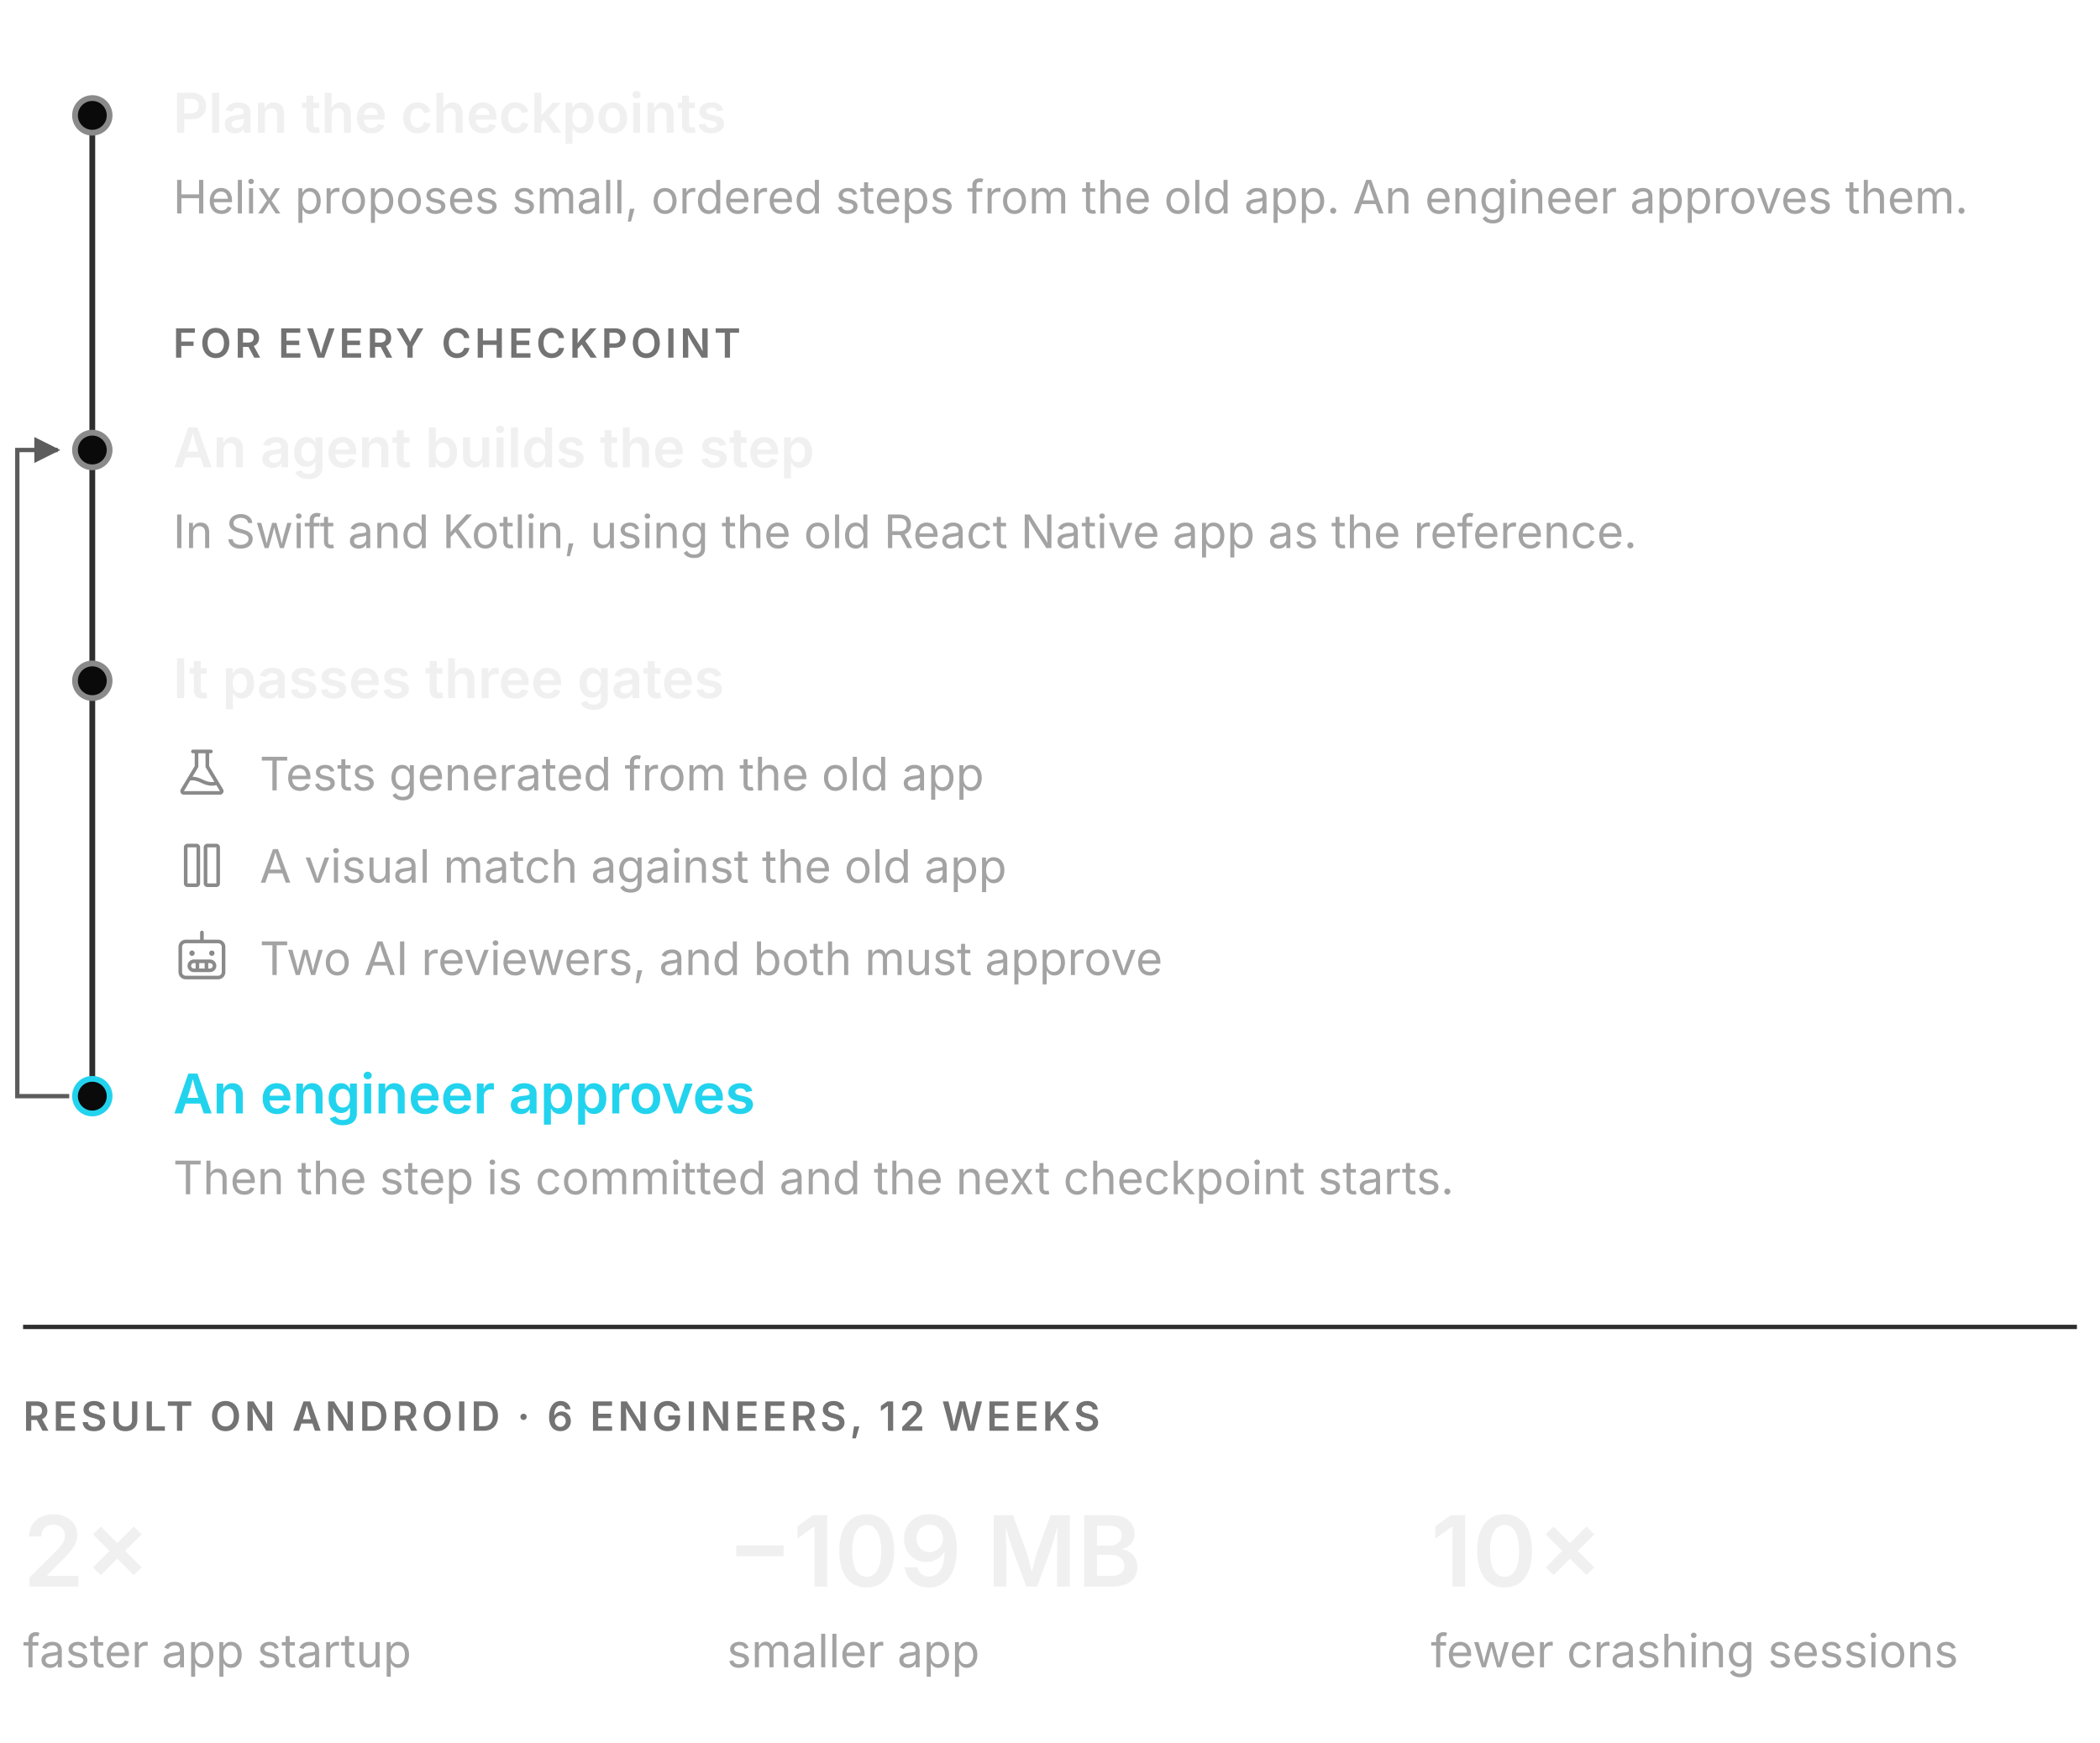
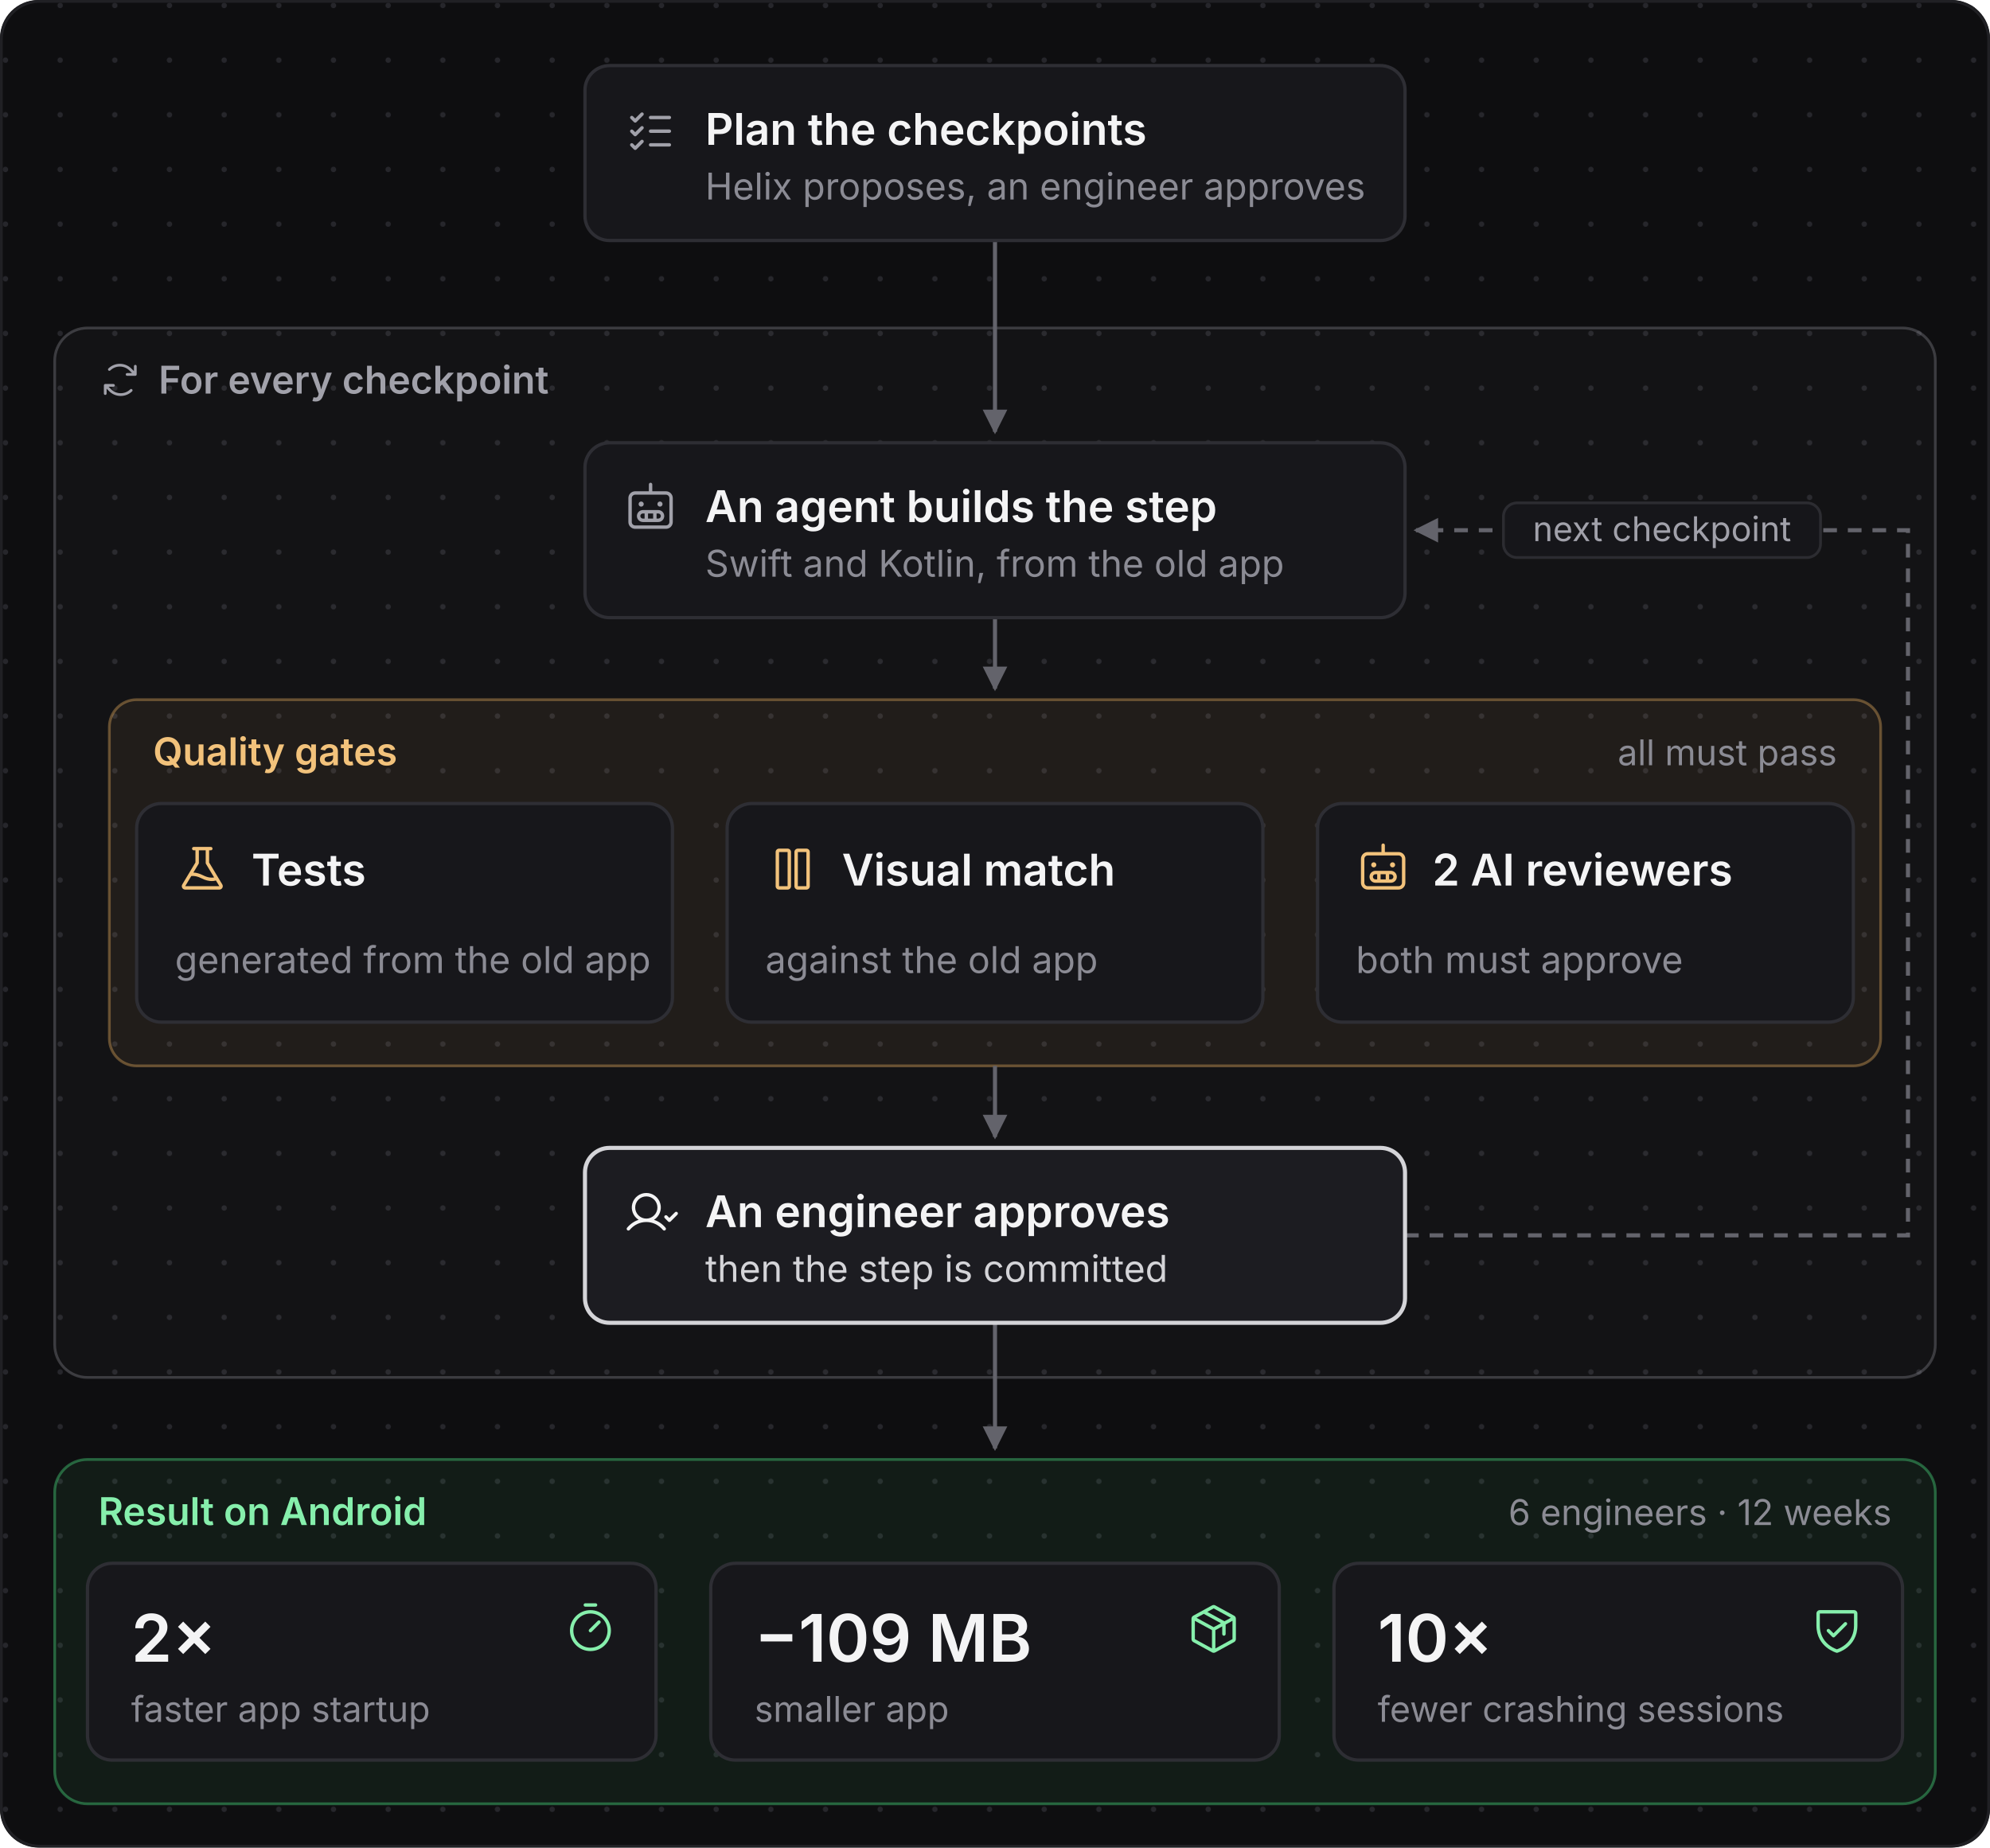
- <svg xmlns="http://www.w3.org/2000/svg" viewBox="16 0 728 604" width="728" height="604" font-family="Inter, -apple-system, 'Segoe UI', Helvetica, Arial, sans-serif">
+ <svg xmlns="http://www.w3.org/2000/svg" viewBox="0 0 728 676" width="728" height="676" font-family="Inter, -apple-system, 'Segoe UI', Helvetica, Arial, sans-serif">
  <defs>
+     <pattern id="dots" width="20" height="20" patternUnits="userSpaceOnUse">
+       <circle cx="2" cy="2" r="1" fill="#26262b" />
+     </pattern>
    <marker id="arrow" viewBox="0 0 10 10" refX="9" refY="5" markerWidth="6" markerHeight="6" orient="auto-start-reverse">
-       <path d="M0,0 L10,5 L0,10 z" fill="#5c5c5c" />
+       <path d="M0,0 L10,5 L0,10 z" fill="#63636b" />
    </marker>
+     <symbol id="i-loop" viewBox="0 0 256 256">
+       <g fill="currentColor">
+         <path d="M224,48V96a8,8,0,0,1-8,8H168a8,8,0,0,1,0-16h28.69L182.06,73.37a79.56,79.56,0,0,0-56.13-23.43h-.45A79.52,79.52,0,0,0,69.59,72.71,8,8,0,0,1,58.41,61.27a96,96,0,0,1,135,.79L208,76.69V48a8,8,0,0,1,16,0ZM186.41,183.29a80,80,0,0,1-112.47-.66L59.31,168H88a8,8,0,0,0,0-16H40a8,8,0,0,0-8,8v48a8,8,0,0,0,16,0V179.31l14.63,14.63A95.43,95.43,0,0,0,130,222.06h.53a95.36,95.36,0,0,0,67.07-27.33,8,8,0,0,0-11.18-11.44Z" />
+       </g>
+     </symbol>
+     <symbol id="i-list" viewBox="0 0 256 256">
+       <g fill="currentColor">
+         <path d="M224,128a8,8,0,0,1-8,8H128a8,8,0,0,1,0-16h88A8,8,0,0,1,224,128ZM128,72h88a8,8,0,0,0,0-16H128a8,8,0,0,0,0,16Zm88,112H128a8,8,0,0,0,0,16h88a8,8,0,0,0,0-16ZM82.34,42.34,56,68.69,45.66,58.34A8,8,0,0,0,34.34,69.66l16,16a8,8,0,0,0,11.32,0l32-32A8,8,0,0,0,82.34,42.34Zm0,64L56,132.69,45.66,122.34a8,8,0,0,0-11.32,11.32l16,16a8,8,0,0,0,11.32,0l32-32a8,8,0,0,0-11.32-11.32Zm0,64L56,196.69,45.66,186.34a8,8,0,0,0-11.32,11.32l16,16a8,8,0,0,0,11.32,0l32-32a8,8,0,0,0-11.32-11.32Z" />
+       </g>
+     </symbol>
+     <symbol id="i-robot" viewBox="0 0 256 256">
+       <g fill="currentColor">
+         <path d="M200,48H136V16a8,8,0,0,0-16,0V48H56A32,32,0,0,0,24,80V192a32,32,0,0,0,32,32H200a32,32,0,0,0,32-32V80A32,32,0,0,0,200,48Zm16,144a16,16,0,0,1-16,16H56a16,16,0,0,1-16-16V80A16,16,0,0,1,56,64H200a16,16,0,0,1,16,16Zm-52-56H92a28,28,0,0,0,0,56h72a28,28,0,0,0,0-56Zm-24,16v24H116V152ZM80,164a12,12,0,0,1,12-12h8v24H92A12,12,0,0,1,80,164Zm84,12h-8V152h8a12,12,0,0,1,0,24ZM72,108a12,12,0,1,1,12,12A12,12,0,0,1,72,108Zm88,0a12,12,0,1,1,12,12A12,12,0,0,1,160,108Z" />
+       </g>
+     </symbol>
    <symbol id="i-test" viewBox="0 0 256 256">
      <g fill="currentColor">
        <path d="M221.69,199.77,160,96.92V40h8a8,8,0,0,0,0-16H88a8,8,0,0,0,0,16h8V96.92L34.31,199.77A16,16,0,0,0,48,224H208a16,16,0,0,0,13.72-24.23ZM110.86,103.25A7.93,7.93,0,0,0,112,99.14V40h32V99.14a7.93,7.93,0,0,0,1.14,4.11L183.36,167c-12,2.37-29.07,1.37-51.75-10.11-15.91-8.05-31.05-12.32-45.22-12.81ZM48,208l28.54-47.58c14.25-1.74,30.31,1.85,47.82,10.72,19,9.61,35,12.88,48,12.88a69.89,69.89,0,0,0,19.55-2.7L208,208Z" />
      </g>
    </symbol>
    <symbol id="i-compare" viewBox="0 0 256 256">
      <g fill="currentColor">
        <path d="M104,32H64A16,16,0,0,0,48,48V208a16,16,0,0,0,16,16h40a16,16,0,0,0,16-16V48A16,16,0,0,0,104,32Zm0,176H64V48h40ZM192,32H152a16,16,0,0,0-16,16V208a16,16,0,0,0,16,16h40a16,16,0,0,0,16-16V48A16,16,0,0,0,192,32Zm0,176H152V48h40Z" />
      </g>
    </symbol>
-     <symbol id="i-robot" viewBox="0 0 256 256">
+     <symbol id="i-check" viewBox="0 0 256 256">
      <g fill="currentColor">
-         <path d="M200,48H136V16a8,8,0,0,0-16,0V48H56A32,32,0,0,0,24,80V192a32,32,0,0,0,32,32H200a32,32,0,0,0,32-32V80A32,32,0,0,0,200,48Zm16,144a16,16,0,0,1-16,16H56a16,16,0,0,1-16-16V80A16,16,0,0,1,56,64H200a16,16,0,0,1,16,16Zm-52-56H92a28,28,0,0,0,0,56h72a28,28,0,0,0,0-56Zm-24,16v24H116V152ZM80,164a12,12,0,0,1,12-12h8v24H92A12,12,0,0,1,80,164Zm84,12h-8V152h8a12,12,0,0,1,0,24ZM72,108a12,12,0,1,1,12,12A12,12,0,0,1,72,108Zm88,0a12,12,0,1,1,12,12A12,12,0,0,1,160,108Z" />
+         <path d="M144,157.68a68,68,0,1,0-71.9,0c-20.65,6.76-39.23,19.39-54.17,37.17a8,8,0,0,0,12.25,10.3C50.25,181.19,77.91,168,108,168s57.75,13.19,77.87,37.15a8,8,0,0,0,12.25-10.3C183.18,177.07,164.6,164.44,144,157.68ZM56,100a52,52,0,1,1,52,52A52.06,52.06,0,0,1,56,100Zm197.66,33.66-32,32a8,8,0,0,1-11.32,0l-16-16a8,8,0,0,1,11.32-11.32L216,148.69l26.34-26.35a8,8,0,0,1,11.32,11.32Z" />
+       </g>
+     </symbol>
+     <symbol id="i-clock" viewBox="0 0 256 256">
+       <g fill="currentColor">
+         <path d="M128,40a96,96,0,1,0,96,96A96.11,96.11,0,0,0,128,40Zm0,176a80,80,0,1,1,80-80A80.09,80.09,0,0,1,128,216ZM173.66,90.34a8,8,0,0,1,0,11.32l-40,40a8,8,0,0,1-11.32-11.32l40-40A8,8,0,0,1,173.66,90.34ZM96,16a8,8,0,0,1,8-8h48a8,8,0,0,1,0,16H104A8,8,0,0,1,96,16Z" />
+       </g>
+     </symbol>
+     <symbol id="i-box" viewBox="0 0 256 256">
+       <g fill="currentColor">
+         <path d="M223.68,66.15,135.68,18a15.88,15.88,0,0,0-15.36,0l-88,48.17a16,16,0,0,0-8.32,14v95.64a16,16,0,0,0,8.32,14l88,48.17a15.88,15.88,0,0,0,15.36,0l88-48.17a16,16,0,0,0,8.32-14V80.18A16,16,0,0,0,223.68,66.15ZM128,32l80.34,44-29.77,16.3-80.35-44ZM128,120,47.66,76l33.9-18.56,80.34,44ZM40,90l80,43.78v85.79L40,175.82Zm176,85.78h0l-80,43.79V133.82l32-17.51V152a8,8,0,0,0,16,0V107.55L216,90v85.77Z" />
+       </g>
+     </symbol>
+     <symbol id="i-shield" viewBox="0 0 256 256">
+       <g fill="currentColor">
+         <path d="M208,40H48A16,16,0,0,0,32,56v56c0,52.72,25.52,84.67,46.93,102.19,23.06,18.86,46,25.26,47,25.53a8,8,0,0,0,4.2,0c1-.27,23.91-6.67,47-25.53C198.48,196.67,224,164.72,224,112V56A16,16,0,0,0,208,40Zm0,72c0,37.07-13.66,67.16-40.6,89.42A129.3,129.3,0,0,1,128,223.62a128.25,128.25,0,0,1-38.92-21.81C61.82,179.51,48,149.3,48,112l0-56,160,0ZM82.34,141.66a8,8,0,0,1,11.32-11.32L112,148.69l50.34-50.35a8,8,0,0,1,11.32,11.32l-56,56a8,8,0,0,1-11.32,0Z" />
      </g>
    </symbol>
  </defs>
-   <line x1="48" y1="40" x2="48" y2="380" stroke="#2e2e2e" stroke-width="2" />
-   <polyline points="40,380 22,380 22,156 36,156" fill="none" stroke="#5c5c5c" stroke-width="1.5" marker-end="url(#arrow)" />
-   <g fill="#0a0a0a" stroke="#8a8a8a" stroke-width="2">
-     <circle cx="48" cy="40" r="6" />
-     <circle cx="48" cy="156" r="6" />
-     <circle cx="48" cy="236" r="6" />
+   <rect width="728" height="676" rx="14" fill="#0e0e10" />
+   <rect width="728" height="676" rx="14" fill="url(#dots)" />
+   <rect x="0.5" y="0.5" width="727" height="675" rx="14" fill="none" stroke="#202024" />
+   <rect x="20" y="120" width="688" height="384" rx="12" fill="#a1a1aa" fill-opacity="0.04" stroke="#a1a1aa" stroke-opacity="0.3" />
+   <use href="#i-loop" x="36" y="131" width="16" height="16" color="#a1a1aa" />
+   <text x="58" y="144" font-size="14" font-weight="600" fill="#a1a1aa">For every checkpoint</text>
+   <rect x="40" y="256" width="648" height="134" rx="10" fill="#e0a85a" fill-opacity="0.07" stroke="#e0a85a" stroke-opacity="0.4" />
+   <text x="56" y="280" font-size="14" font-weight="600" fill="#f2c27b">Quality gates</text>
+   <text x="672" y="280" font-size="13" fill="#8b8b94" text-anchor="end">all must pass</text>
+   <rect x="20" y="534" width="688" height="126" rx="12" fill="#4ade80" fill-opacity="0.07" stroke="#4ade80" stroke-opacity="0.4" />
+   <text x="36" y="558" font-size="14" font-weight="600" fill="#86efac">Result on Android</text>
+   <text x="692" y="558" font-size="13" fill="#8b8b94" text-anchor="end">6 engineers · 12 weeks</text>
+   <g fill="none" stroke="#63636b" stroke-width="1.5">
+     <line x1="364" y1="88" x2="364" y2="158" marker-end="url(#arrow)" />
+     <line x1="364" y1="226" x2="364" y2="252" marker-end="url(#arrow)" />
+     <line x1="364" y1="390" x2="364" y2="416" marker-end="url(#arrow)" />
+     <line x1="364" y1="484" x2="364" y2="530" marker-end="url(#arrow)" />
+     <polyline points="514,452 698,452 698,194 518,194" stroke-dasharray="5 4" marker-end="url(#arrow)" />
  </g>
-   <circle cx="48" cy="380" r="6" fill="#0a0a0a" stroke="#22d3ee" stroke-width="2" />
-   <text x="76" y="46" font-size="19" font-weight="600" fill="#f0f0f0">Plan the checkpoints</text>
-   <text x="76" y="74" font-size="16" fill="#a3a3a3">Helix proposes small, ordered steps from the old app. An engineer approves them.</text>
-   <text x="76" y="124" font-size="14" font-weight="600" letter-spacing="1.2" fill="#737373">FOR EVERY CHECKPOINT</text>
-   <text x="76" y="162" font-size="19" font-weight="600" fill="#f0f0f0">An agent builds the step</text>
-   <text x="76" y="190" font-size="16" fill="#a3a3a3">In Swift and Kotlin, using the old React Native app as the reference.</text>
-   <text x="76" y="242" font-size="19" font-weight="600" fill="#f0f0f0">It passes three gates</text>
-   <use href="#i-test" x="76" y="258" width="20" height="20" color="#8a8a8a" />
-   <use href="#i-compare" x="76" y="290" width="20" height="20" color="#8a8a8a" />
-   <use href="#i-robot" x="76" y="322" width="20" height="20" color="#8a8a8a" />
-   <g font-size="16" fill="#a3a3a3">
-     <text x="106" y="274">Tests generated from the old app</text>
-     <text x="106" y="306">A visual match against the old app</text>
-     <text x="106" y="338">Two AI reviewers, and both must approve</text>
+   <rect x="550" y="184" width="116" height="20" rx="5" fill="#16161a" stroke="#2c2c31" />
+   <text x="608" y="198" font-size="12.5" fill="#a1a1aa" text-anchor="middle">next checkpoint</text>
+   <g fill="#17171b" stroke="#2e2e34" stroke-width="1.2">
+     <rect x="214" y="24" width="300" height="64" rx="9" />
+     <rect x="214" y="162" width="300" height="64" rx="9" />
+     <rect x="50" y="294" width="196" height="80" rx="9" />
+     <rect x="266" y="294" width="196" height="80" rx="9" />
+     <rect x="482" y="294" width="196" height="80" rx="9" />
+     <rect x="32" y="572" width="208" height="72" rx="9" />
+     <rect x="260" y="572" width="208" height="72" rx="9" />
+     <rect x="488" y="572" width="208" height="72" rx="9" />
  </g>
-   <text x="76" y="386" font-size="19" font-weight="600" fill="#22d3ee">An engineer approves</text>
-   <text x="76" y="414" font-size="16" fill="#a3a3a3">Then the step is committed and the next checkpoint starts.</text>
-   <line x1="24" y1="460" x2="736" y2="460" stroke="#2e2e2e" stroke-width="1.5" />
-   <text x="24" y="496" font-size="14" font-weight="600" letter-spacing="1.2" fill="#737373">RESULT ON ANDROID · 6 ENGINEERS, 12 WEEKS</text>
-   <g font-size="34" font-weight="600" fill="#f0f0f0">
-     <text x="24" y="550">2×</text>
-     <text x="268" y="550">−109 MB</text>
-     <text x="512" y="550">10×</text>
+   <rect x="214" y="420" width="300" height="64" rx="9" fill="#1c1c21" stroke="#d4d4d8" stroke-width="1.5" />
+   <use href="#i-list" x="228" y="38" width="20" height="20" color="#a1a1aa" />
+   <use href="#i-robot" x="228" y="176" width="20" height="20" color="#a1a1aa" />
+   <use href="#i-test" x="64" y="308" width="20" height="20" color="#f2c27b" />
+   <use href="#i-compare" x="280" y="308" width="20" height="20" color="#f2c27b" />
+   <use href="#i-robot" x="496" y="308" width="20" height="20" color="#f2c27b" />
+   <use href="#i-check" x="228" y="434" width="20" height="20" color="#f4f4f5" />
+   <use href="#i-clock" x="206" y="586" width="20" height="20" color="#86efac" />
+   <use href="#i-box" x="434" y="586" width="20" height="20" color="#86efac" />
+   <use href="#i-shield" x="662" y="586" width="20" height="20" color="#86efac" />
+   <g font-size="16" font-weight="600" fill="#f4f4f5">
+     <text x="258" y="53">Plan the checkpoints</text>
+     <text x="258" y="191">An agent builds the step</text>
+     <text x="92" y="324">Tests</text>
+     <text x="308" y="324">Visual match</text>
+     <text x="524" y="324">2 AI reviewers</text>
+     <text x="258" y="449">An engineer approves</text>
  </g>
-   <g font-size="16" fill="#a3a3a3">
-     <text x="24" y="578">faster app startup</text>
-     <text x="268" y="578">smaller app</text>
-     <text x="512" y="578">fewer crashing sessions</text>
+   <g font-size="13.5" fill="#8b8b94">
+     <text x="258" y="73">Helix proposes, an engineer approves</text>
+     <text x="258" y="211">Swift and Kotlin, from the old app</text>
+     <text x="64" y="356">generated from the old app</text>
+     <text x="280" y="356">against the old app</text>
+     <text x="496" y="356">both must approve</text>
+     <text x="258" y="469" fill="#d4d4d8">then the step is committed</text>
+   </g>
+   <g font-size="24" font-weight="600" fill="#f4f4f5">
+     <text x="48" y="608">2×</text>
+     <text x="276" y="608">−109 MB</text>
+     <text x="504" y="608">10×</text>
+   </g>
+   <g font-size="13" fill="#8b8b94">
+     <text x="48" y="630">faster app startup</text>
+     <text x="276" y="630">smaller app</text>
+     <text x="504" y="630">fewer crashing sessions</text>
  </g>
</svg>
